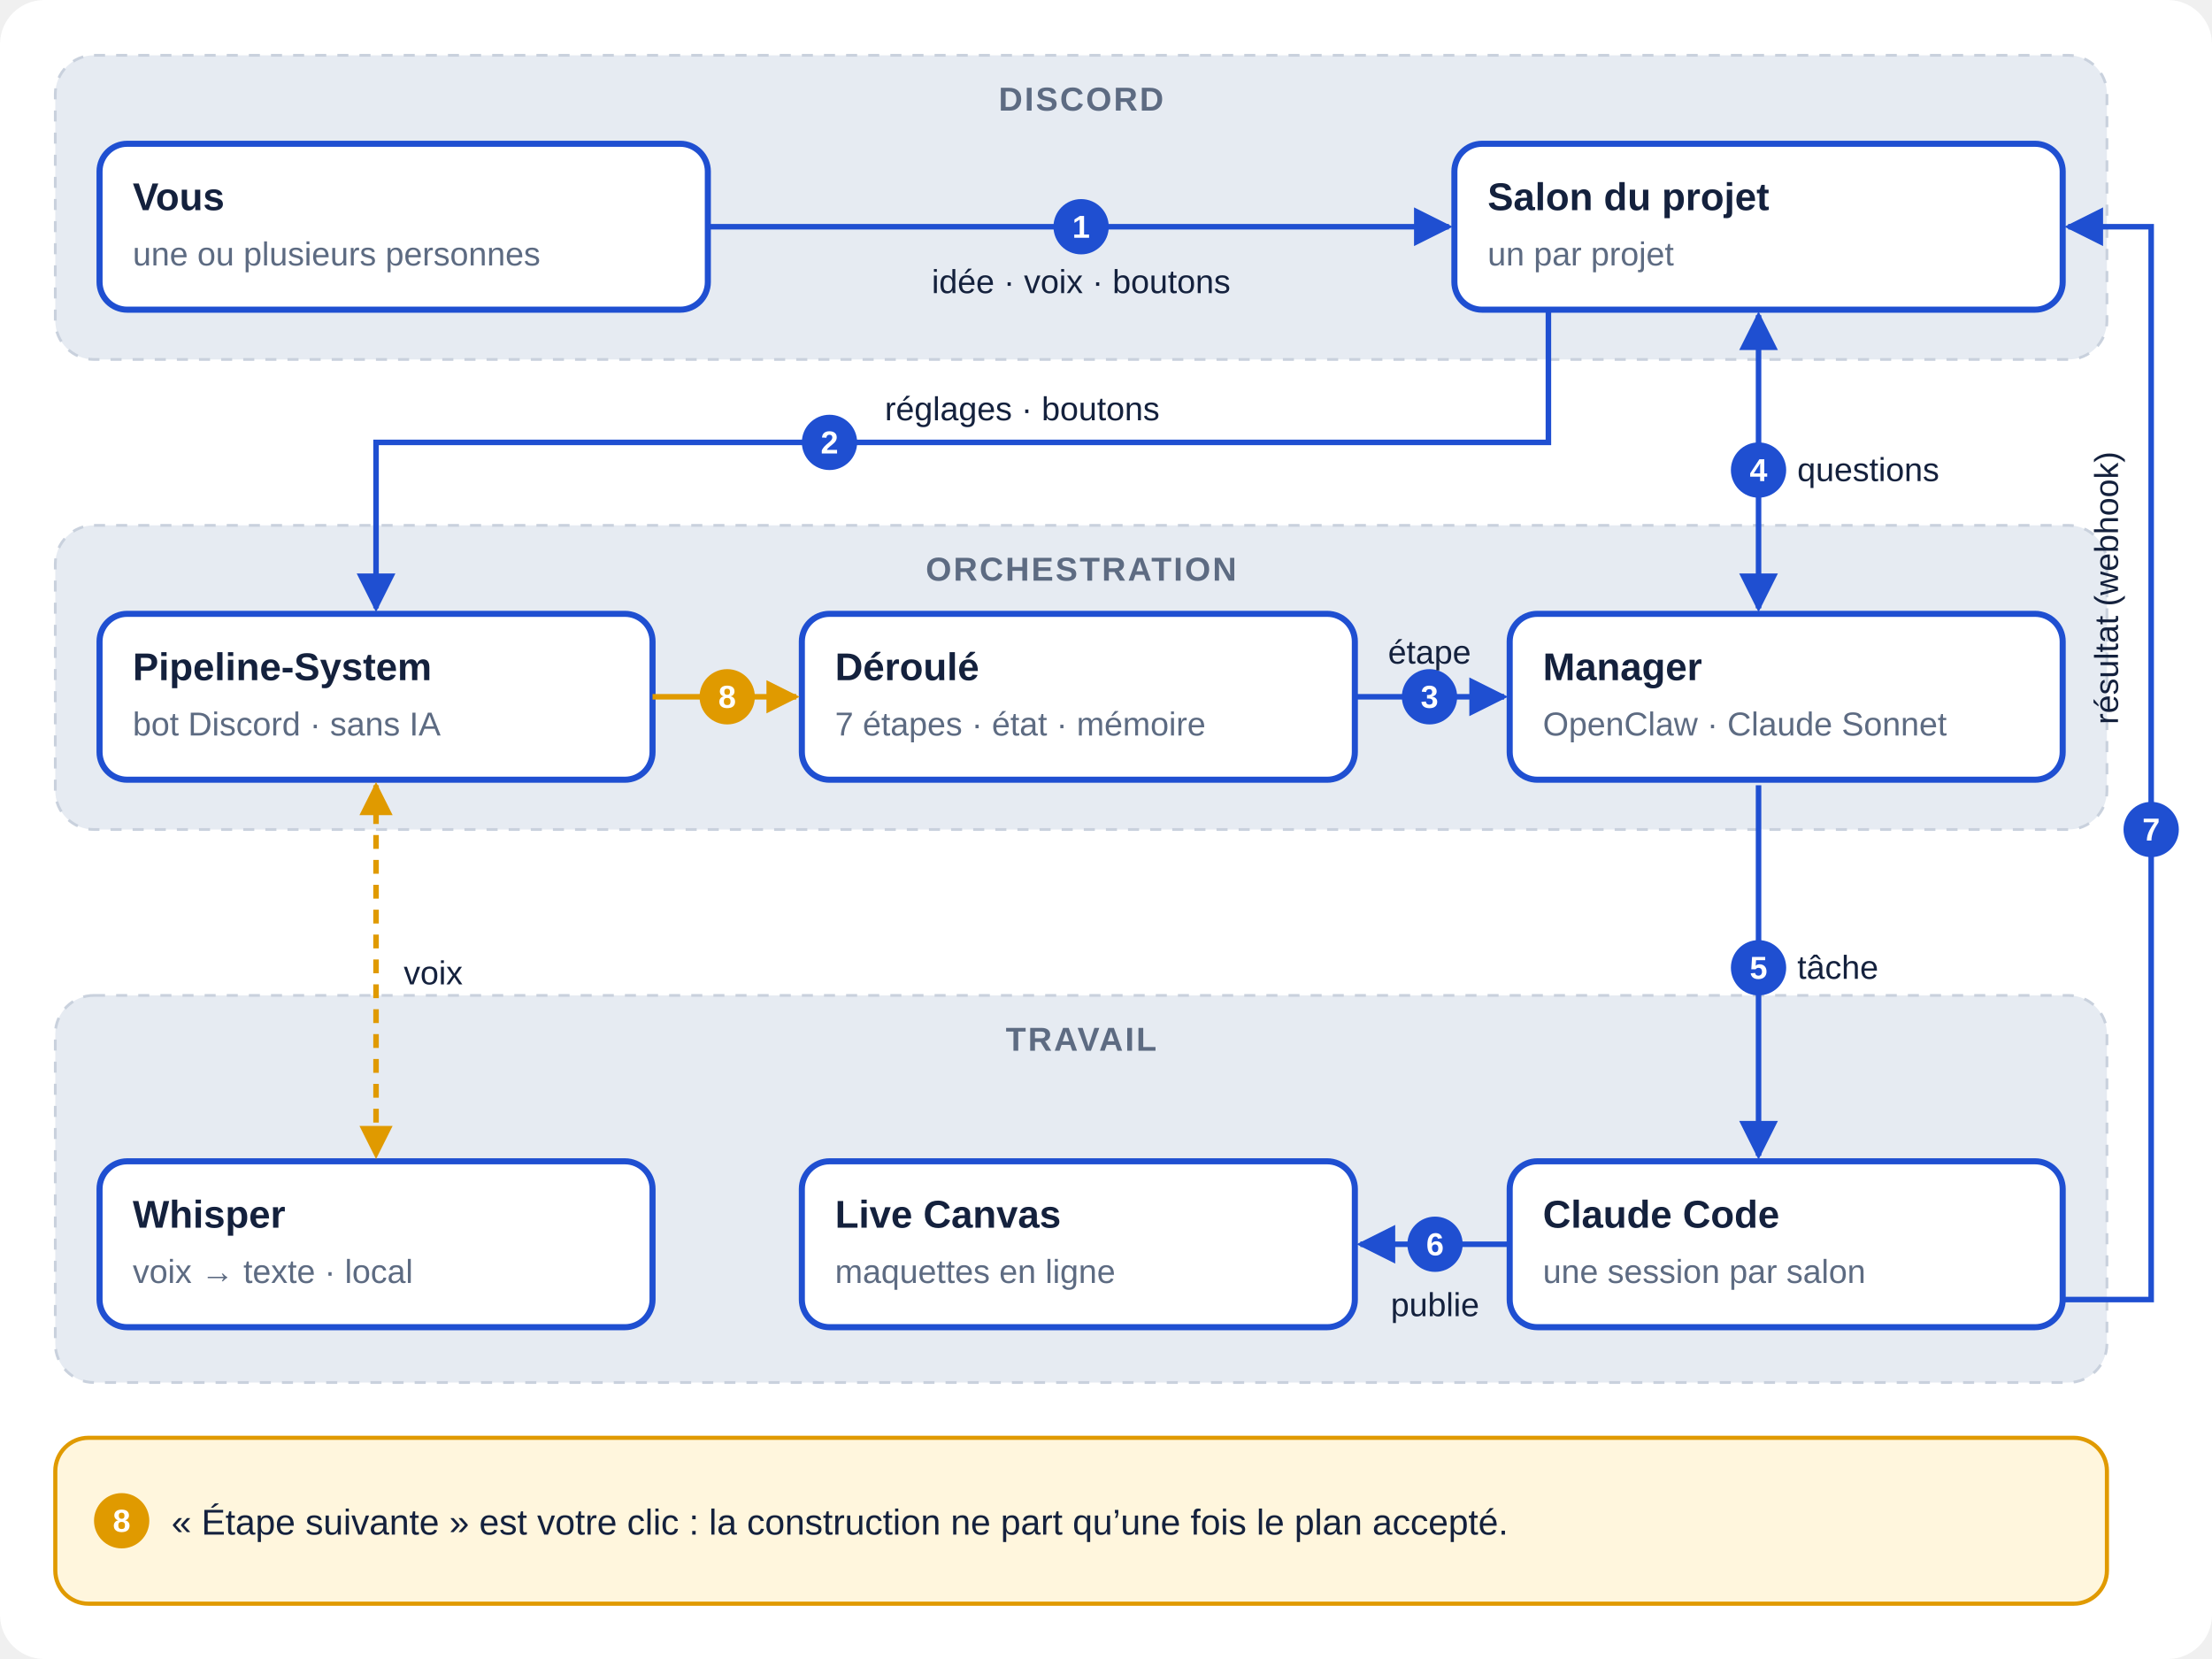
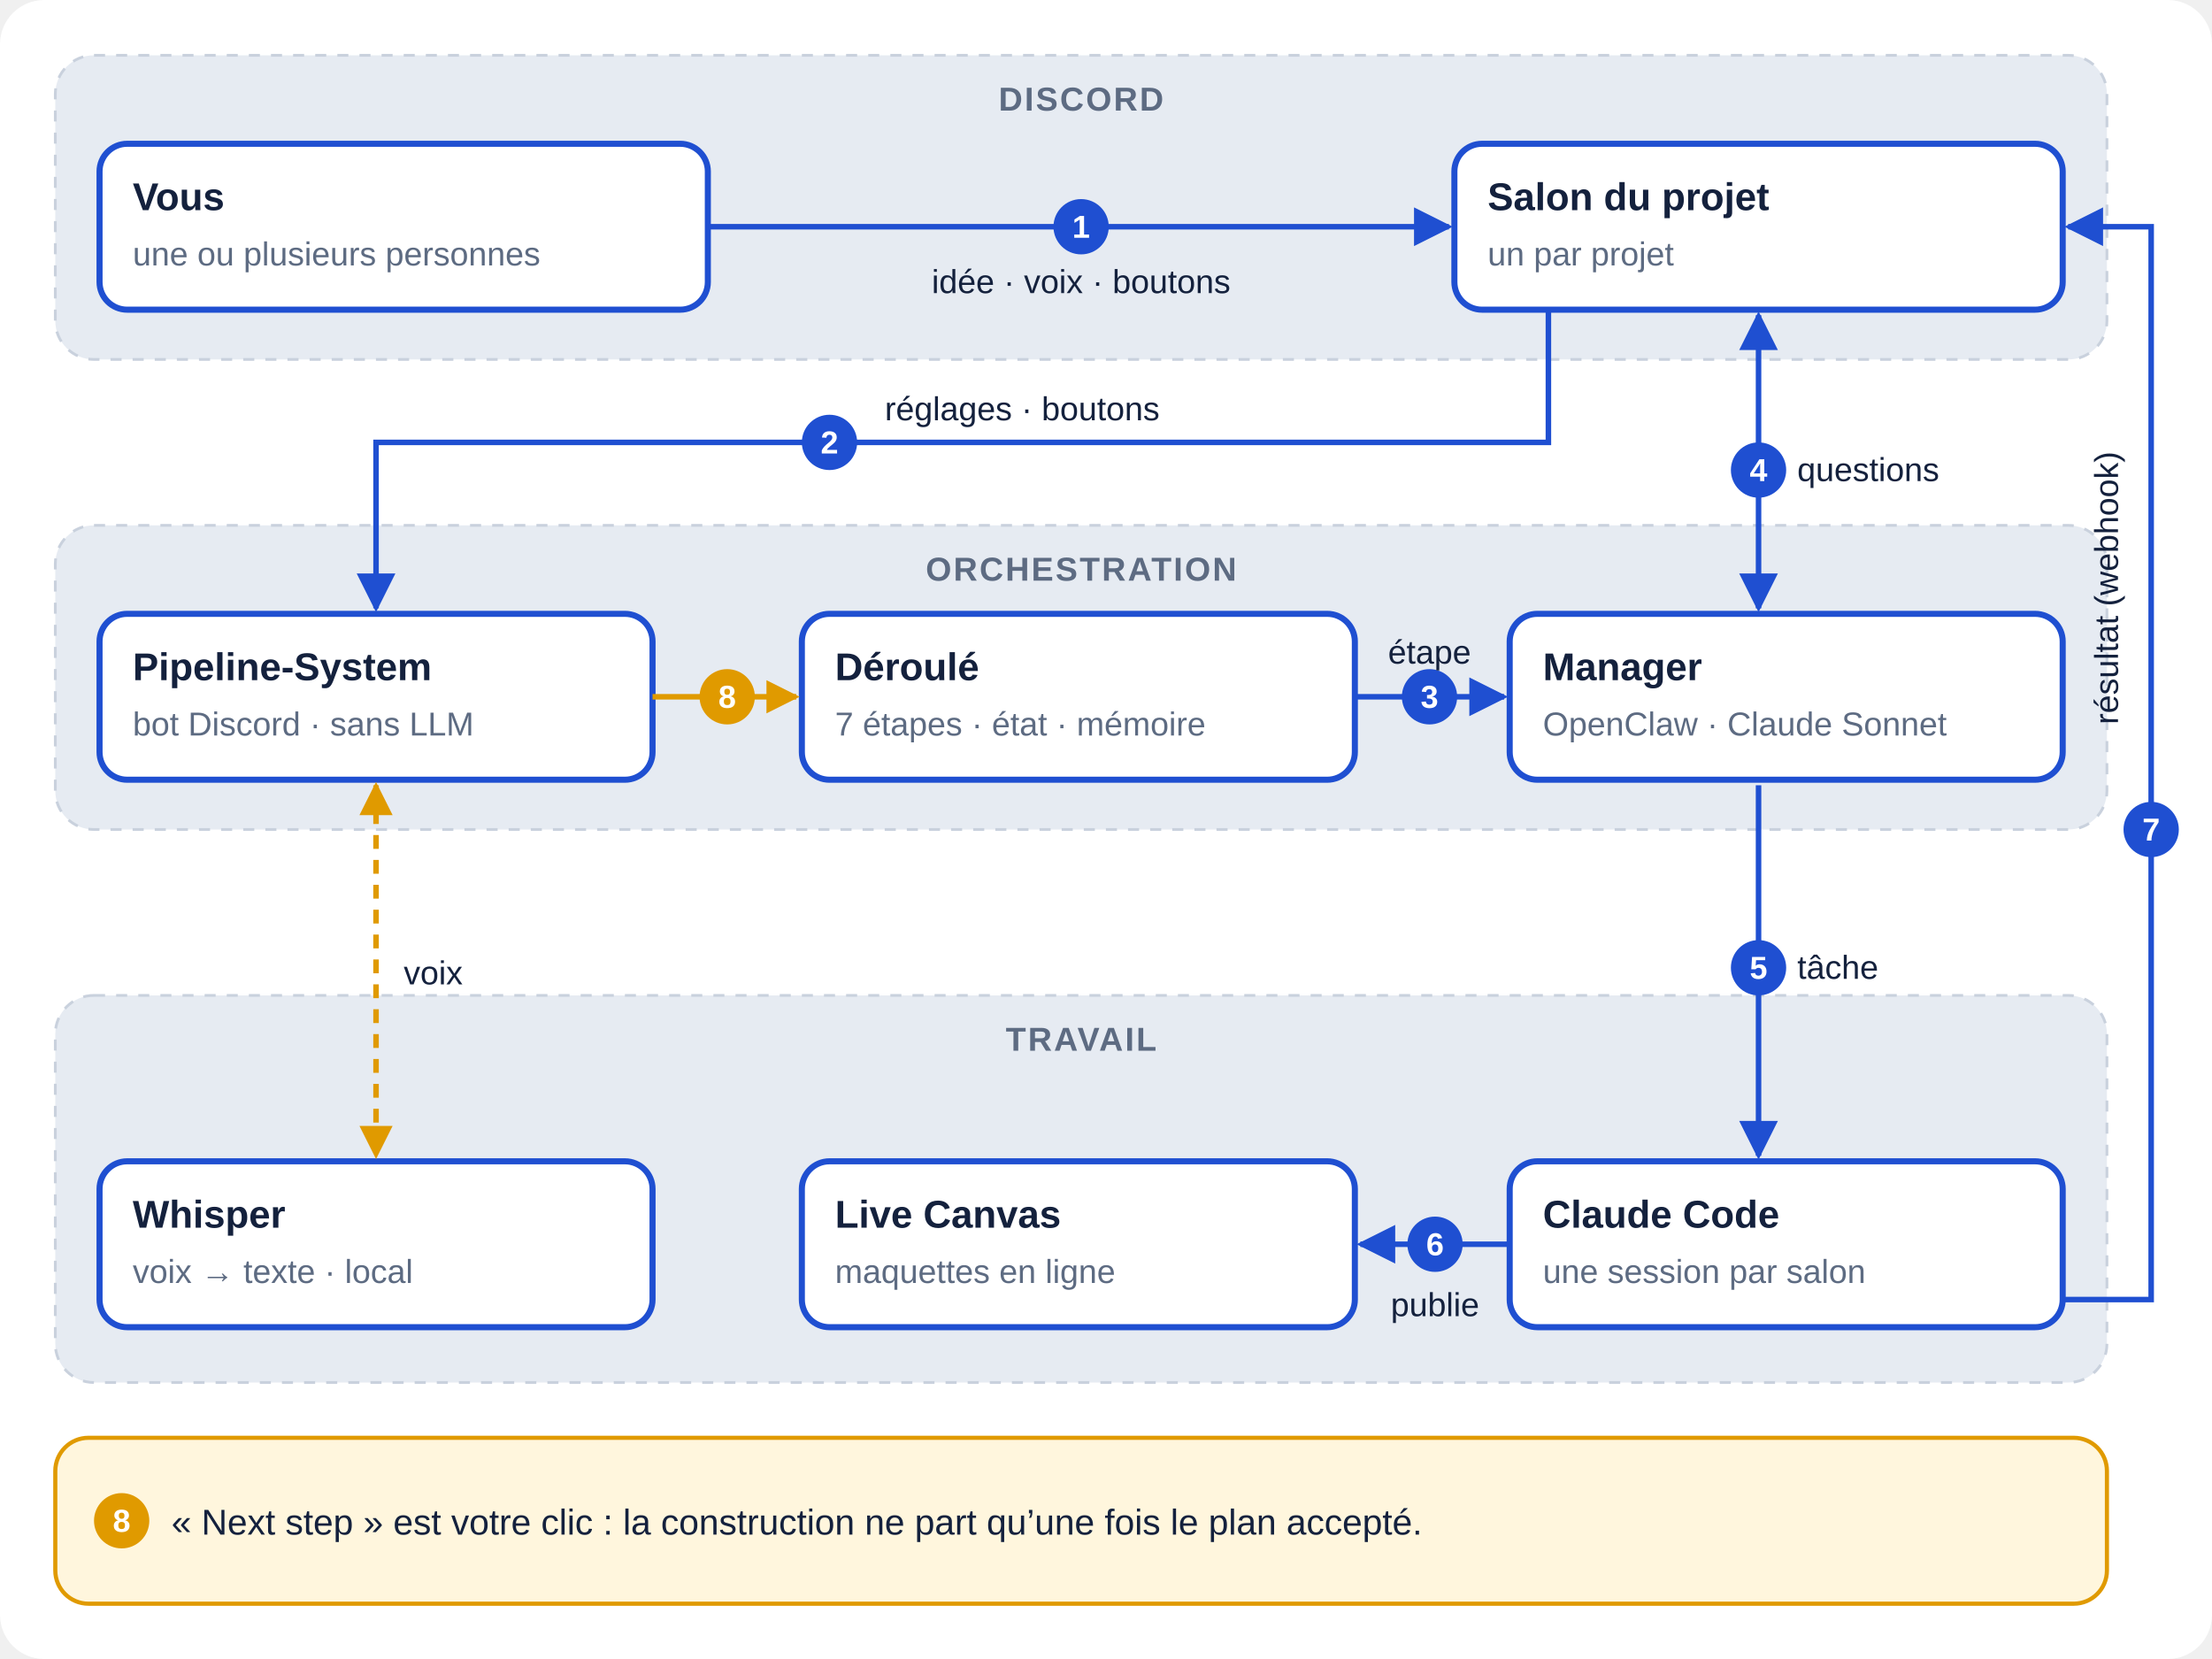
<svg xmlns="http://www.w3.org/2000/svg" viewBox="0 0 800 600" width="800" height="600" font-family="IBM Plex Sans, Segoe UI, Helvetica Neue, Arial, sans-serif" role="img" aria-label="Architecture de Pipeline Office">
  <defs>
    <marker id="a" viewBox="0 0 10 10" refX="9" refY="5" markerWidth="7" markerHeight="7" orient="auto-start-reverse">
      <path d="M0 0L10 5L0 10z" fill="#1f4fd1" />
    </marker>
    <marker id="ay" viewBox="0 0 10 10" refX="9" refY="5" markerWidth="6" markerHeight="6" orient="auto-start-reverse">
      <path d="M0 0L10 5L0 10z" fill="#e09a00" />
    </marker>
  </defs>
  <rect width="800" height="600" rx="16" fill="#ffffff" />
  <rect x="20" y="20" width="742" height="110" rx="14" fill="#e6ebf2" stroke="#c9d1dd" stroke-dasharray="4 4" />
  <text x="391" y="40" text-anchor="middle" fill="#5d6b82" font-size="12" font-weight="600" letter-spacing=".72">DISCORD</text>
  <rect x="20" y="190" width="742" height="110" rx="14" fill="#e6ebf2" stroke="#c9d1dd" stroke-dasharray="4 4" />
  <text x="391" y="210" text-anchor="middle" fill="#5d6b82" font-size="12" font-weight="600" letter-spacing=".72">ORCHESTRATION</text>
  <rect x="20" y="360" width="742" height="140" rx="14" fill="#e6ebf2" stroke="#c9d1dd" stroke-dasharray="4 4" />
  <text x="391" y="380" text-anchor="middle" fill="#5d6b82" font-size="12" font-weight="600" letter-spacing=".72">TRAVAIL</text>
  <g id="b-you" class="box">
    <rect x="36" y="52" width="220" height="60" rx="10" fill="#fff" stroke="#1f4fd1" stroke-width="2.2" />
    <text x="48" y="76" fill="#14213d" font-size="14" font-weight="600">Vous</text>
    <text x="48" y="96" fill="#5d6b82" font-size="12">une ou plusieurs personnes</text>
  </g>
  <g id="b-chan" class="box">
    <rect x="526" y="52" width="220" height="60" rx="10" fill="#fff" stroke="#1f4fd1" stroke-width="2.2" />
    <text x="538" y="76" fill="#14213d" font-size="14" font-weight="600">Salon du projet</text>
    <text x="538" y="96" fill="#5d6b82" font-size="12">un par projet</text>
  </g>
  <g id="b-ps" class="box">
    <rect x="36" y="222" width="200" height="60" rx="10" fill="#fff" stroke="#1f4fd1" stroke-width="2.2" />
    <text x="48" y="246" fill="#14213d" font-size="14" font-weight="600">Pipeline-System</text>
-     <text x="48" y="266" fill="#5d6b82" font-size="12">bot Discord · sans IA</text>
+     <text x="48" y="266" fill="#5d6b82" font-size="12">bot Discord · sans LLM</text>
  </g>
  <g id="b-wf" class="box">
    <rect x="290" y="222" width="200" height="60" rx="10" fill="#fff" stroke="#1f4fd1" stroke-width="2.2" />
    <text x="302" y="246" fill="#14213d" font-size="14" font-weight="600">Déroulé</text>
    <text x="302" y="266" fill="#5d6b82" font-size="12">7 étapes · état · mémoire</text>
  </g>
  <g id="b-mgr" class="box">
    <rect x="546" y="222" width="200" height="60" rx="10" fill="#fff" stroke="#1f4fd1" stroke-width="2.2" />
    <text x="558" y="246" fill="#14213d" font-size="14" font-weight="600">Manager</text>
    <text x="558" y="266" fill="#5d6b82" font-size="12">OpenClaw · Claude Sonnet</text>
  </g>
  <g id="b-wh" class="box">
    <rect x="36" y="420" width="200" height="60" rx="10" fill="#fff" stroke="#1f4fd1" stroke-width="2.2" />
    <text x="48" y="444" fill="#14213d" font-size="14" font-weight="600">Whisper</text>
    <text x="48" y="464" fill="#5d6b82" font-size="12">voix → texte · local</text>
  </g>
  <g id="b-lc" class="box">
    <rect x="290" y="420" width="200" height="60" rx="10" fill="#fff" stroke="#1f4fd1" stroke-width="2.2" />
    <text x="302" y="444" fill="#14213d" font-size="14" font-weight="600">Live Canvas</text>
    <text x="302" y="464" fill="#5d6b82" font-size="12">maquettes en ligne</text>
  </g>
  <g id="b-cc" class="box">
    <rect x="546" y="420" width="200" height="60" rx="10" fill="#fff" stroke="#1f4fd1" stroke-width="2.2" />
    <text x="558" y="444" fill="#14213d" font-size="14" font-weight="600">Claude Code</text>
    <text x="558" y="464" fill="#5d6b82" font-size="12">une session par salon</text>
  </g>
  <g id="ar-1" class="arrow">
    <path d="M256 82H524" fill="none" stroke="#1f4fd1" stroke-width="2" marker-end="url(#a)" />
    <g class="badge">
      <circle cx="391" cy="82" r="10" fill="#1f4fd1" />
      <text x="391" y="86" text-anchor="middle" fill="#fff" font-size="11.5" font-weight="700">1</text>
    </g>
    <text x="391" y="106" fill="#14213d" font-size="12" text-anchor="middle">idée · voix · boutons</text>
  </g>
  <g id="ar-2" class="arrow">
    <path d="M560 112V160H136V220" fill="none" stroke="#1f4fd1" stroke-width="2" marker-end="url(#a)" />
    <g class="badge">
      <circle cx="300" cy="160" r="10" fill="#1f4fd1" />
      <text x="300" y="164" text-anchor="middle" fill="#fff" font-size="11.5" font-weight="700">2</text>
    </g>
    <text x="320" y="152" fill="#14213d" font-size="12" text-anchor="start">réglages · boutons</text>
  </g>
  <g id="ar-9" class="arrow">
    <path d="M136 284V418" fill="none" stroke="#e09a00" stroke-width="2" stroke-dasharray="5 4" marker-start="url(#ay)" marker-end="url(#ay)" />
    <text x="146" y="356" fill="#14213d" font-size="12" text-anchor="start">voix</text>
  </g>
  <g id="ar-8" class="arrow">
    <path d="M236 252H288" fill="none" stroke="#e09a00" stroke-width="2" marker-end="url(#ay)" />
    <g class="badge">
      <circle cx="263" cy="252" r="10" fill="#e09a00" />
      <text x="263" y="256" text-anchor="middle" fill="#fff" font-size="11.5" font-weight="700">8</text>
    </g>
    <text x="263" y="236" fill="#14213d" font-size="12" text-anchor="middle" />
  </g>
  <g id="ar-3" class="arrow">
    <path d="M490 252H544" fill="none" stroke="#1f4fd1" stroke-width="2" marker-end="url(#a)" />
    <g class="badge">
      <circle cx="517" cy="252" r="10" fill="#1f4fd1" />
      <text x="517" y="256" text-anchor="middle" fill="#fff" font-size="11.5" font-weight="700">3</text>
    </g>
    <text x="517" y="240" fill="#14213d" font-size="12" text-anchor="middle">étape</text>
  </g>
  <g id="ar-4" class="arrow">
    <path d="M636 220V114" fill="none" stroke="#1f4fd1" stroke-width="2" marker-start="url(#a)" marker-end="url(#a)" />
    <g class="badge">
      <circle cx="636" cy="170" r="10" fill="#1f4fd1" />
      <text x="636" y="174" text-anchor="middle" fill="#fff" font-size="11.5" font-weight="700">4</text>
    </g>
    <text x="650" y="174" fill="#14213d" font-size="12" text-anchor="start">questions</text>
  </g>
  <g id="ar-5" class="arrow">
    <path d="M636 284V418" fill="none" stroke="#1f4fd1" stroke-width="2" marker-end="url(#a)" />
    <g class="badge">
      <circle cx="636" cy="350" r="10" fill="#1f4fd1" />
      <text x="636" y="354" text-anchor="middle" fill="#fff" font-size="11.5" font-weight="700">5</text>
    </g>
    <text x="650" y="354" fill="#14213d" font-size="12" text-anchor="start">tâche</text>
  </g>
  <g id="ar-6" class="arrow">
    <path d="M546 450H492" fill="none" stroke="#1f4fd1" stroke-width="2" marker-end="url(#a)" />
    <g class="badge">
      <circle cx="519" cy="450" r="10" fill="#1f4fd1" />
      <text x="519" y="454" text-anchor="middle" fill="#fff" font-size="11.5" font-weight="700">6</text>
    </g>
    <text x="519" y="476" fill="#14213d" font-size="12" text-anchor="middle">publie</text>
  </g>
  <g id="ar-7" class="arrow">
    <path d="M746 470H778V82H748" fill="none" stroke="#1f4fd1" stroke-width="2" marker-end="url(#a)" />
    <g class="badge">
      <circle cx="778" cy="300" r="10" fill="#1f4fd1" />
      <text x="778" y="304" text-anchor="middle" fill="#fff" font-size="11.5" font-weight="700">7</text>
    </g>
    <text x="766" y="262" fill="#14213d" font-size="12" text-anchor="start" transform="rotate(-90 766 262)">résultat (webhook)</text>
  </g>
  <g id="foot">
    <rect x="20" y="520" width="742" height="60" rx="12" fill="#fff6dd" stroke="#e09a00" stroke-width="1.5" />
    <g class="badge">
      <circle cx="44" cy="550" r="10" fill="#e09a00" />
      <text x="44" y="554" text-anchor="middle" fill="#fff" font-size="11.5" font-weight="700">8</text>
    </g>
-     <text x="62" y="555" fill="#14213d" font-size="13">« Étape suivante » est votre clic : la construction ne part qu’une fois le plan accepté.</text>
+     <text x="62" y="555" fill="#14213d" font-size="13">« Next step » est votre clic : la construction ne part qu’une fois le plan accepté.</text>
  </g>
</svg>
